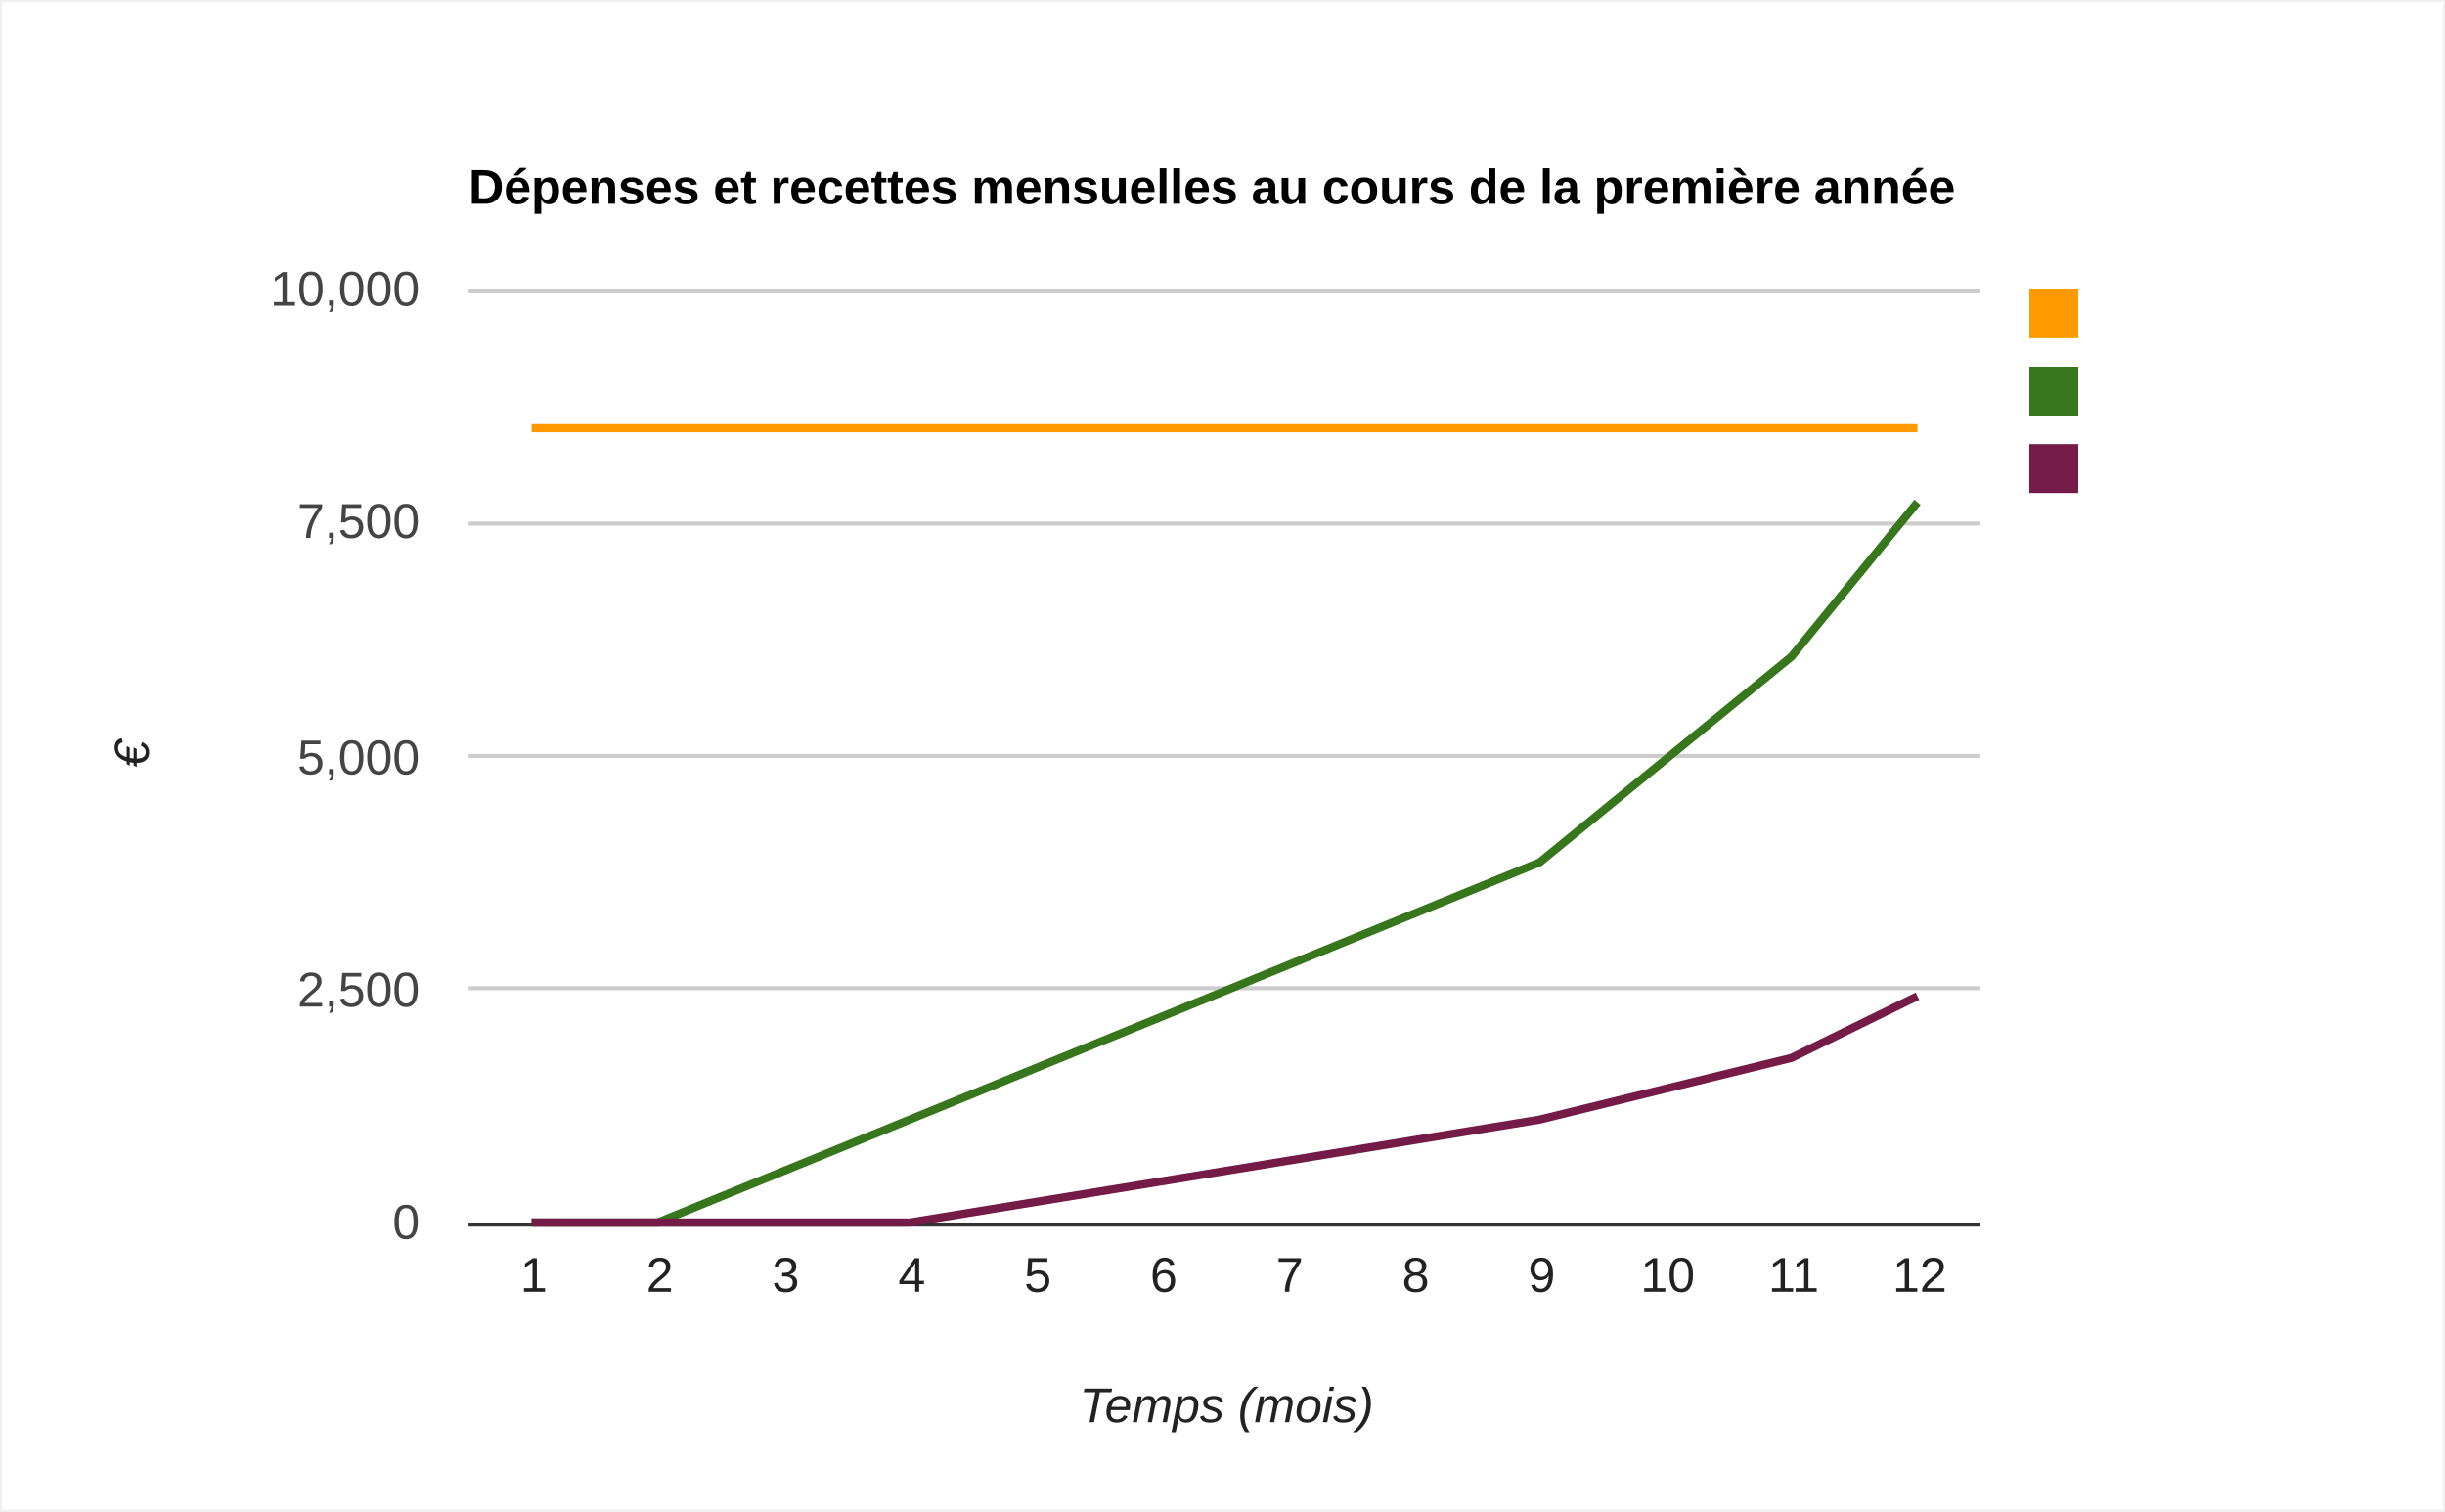
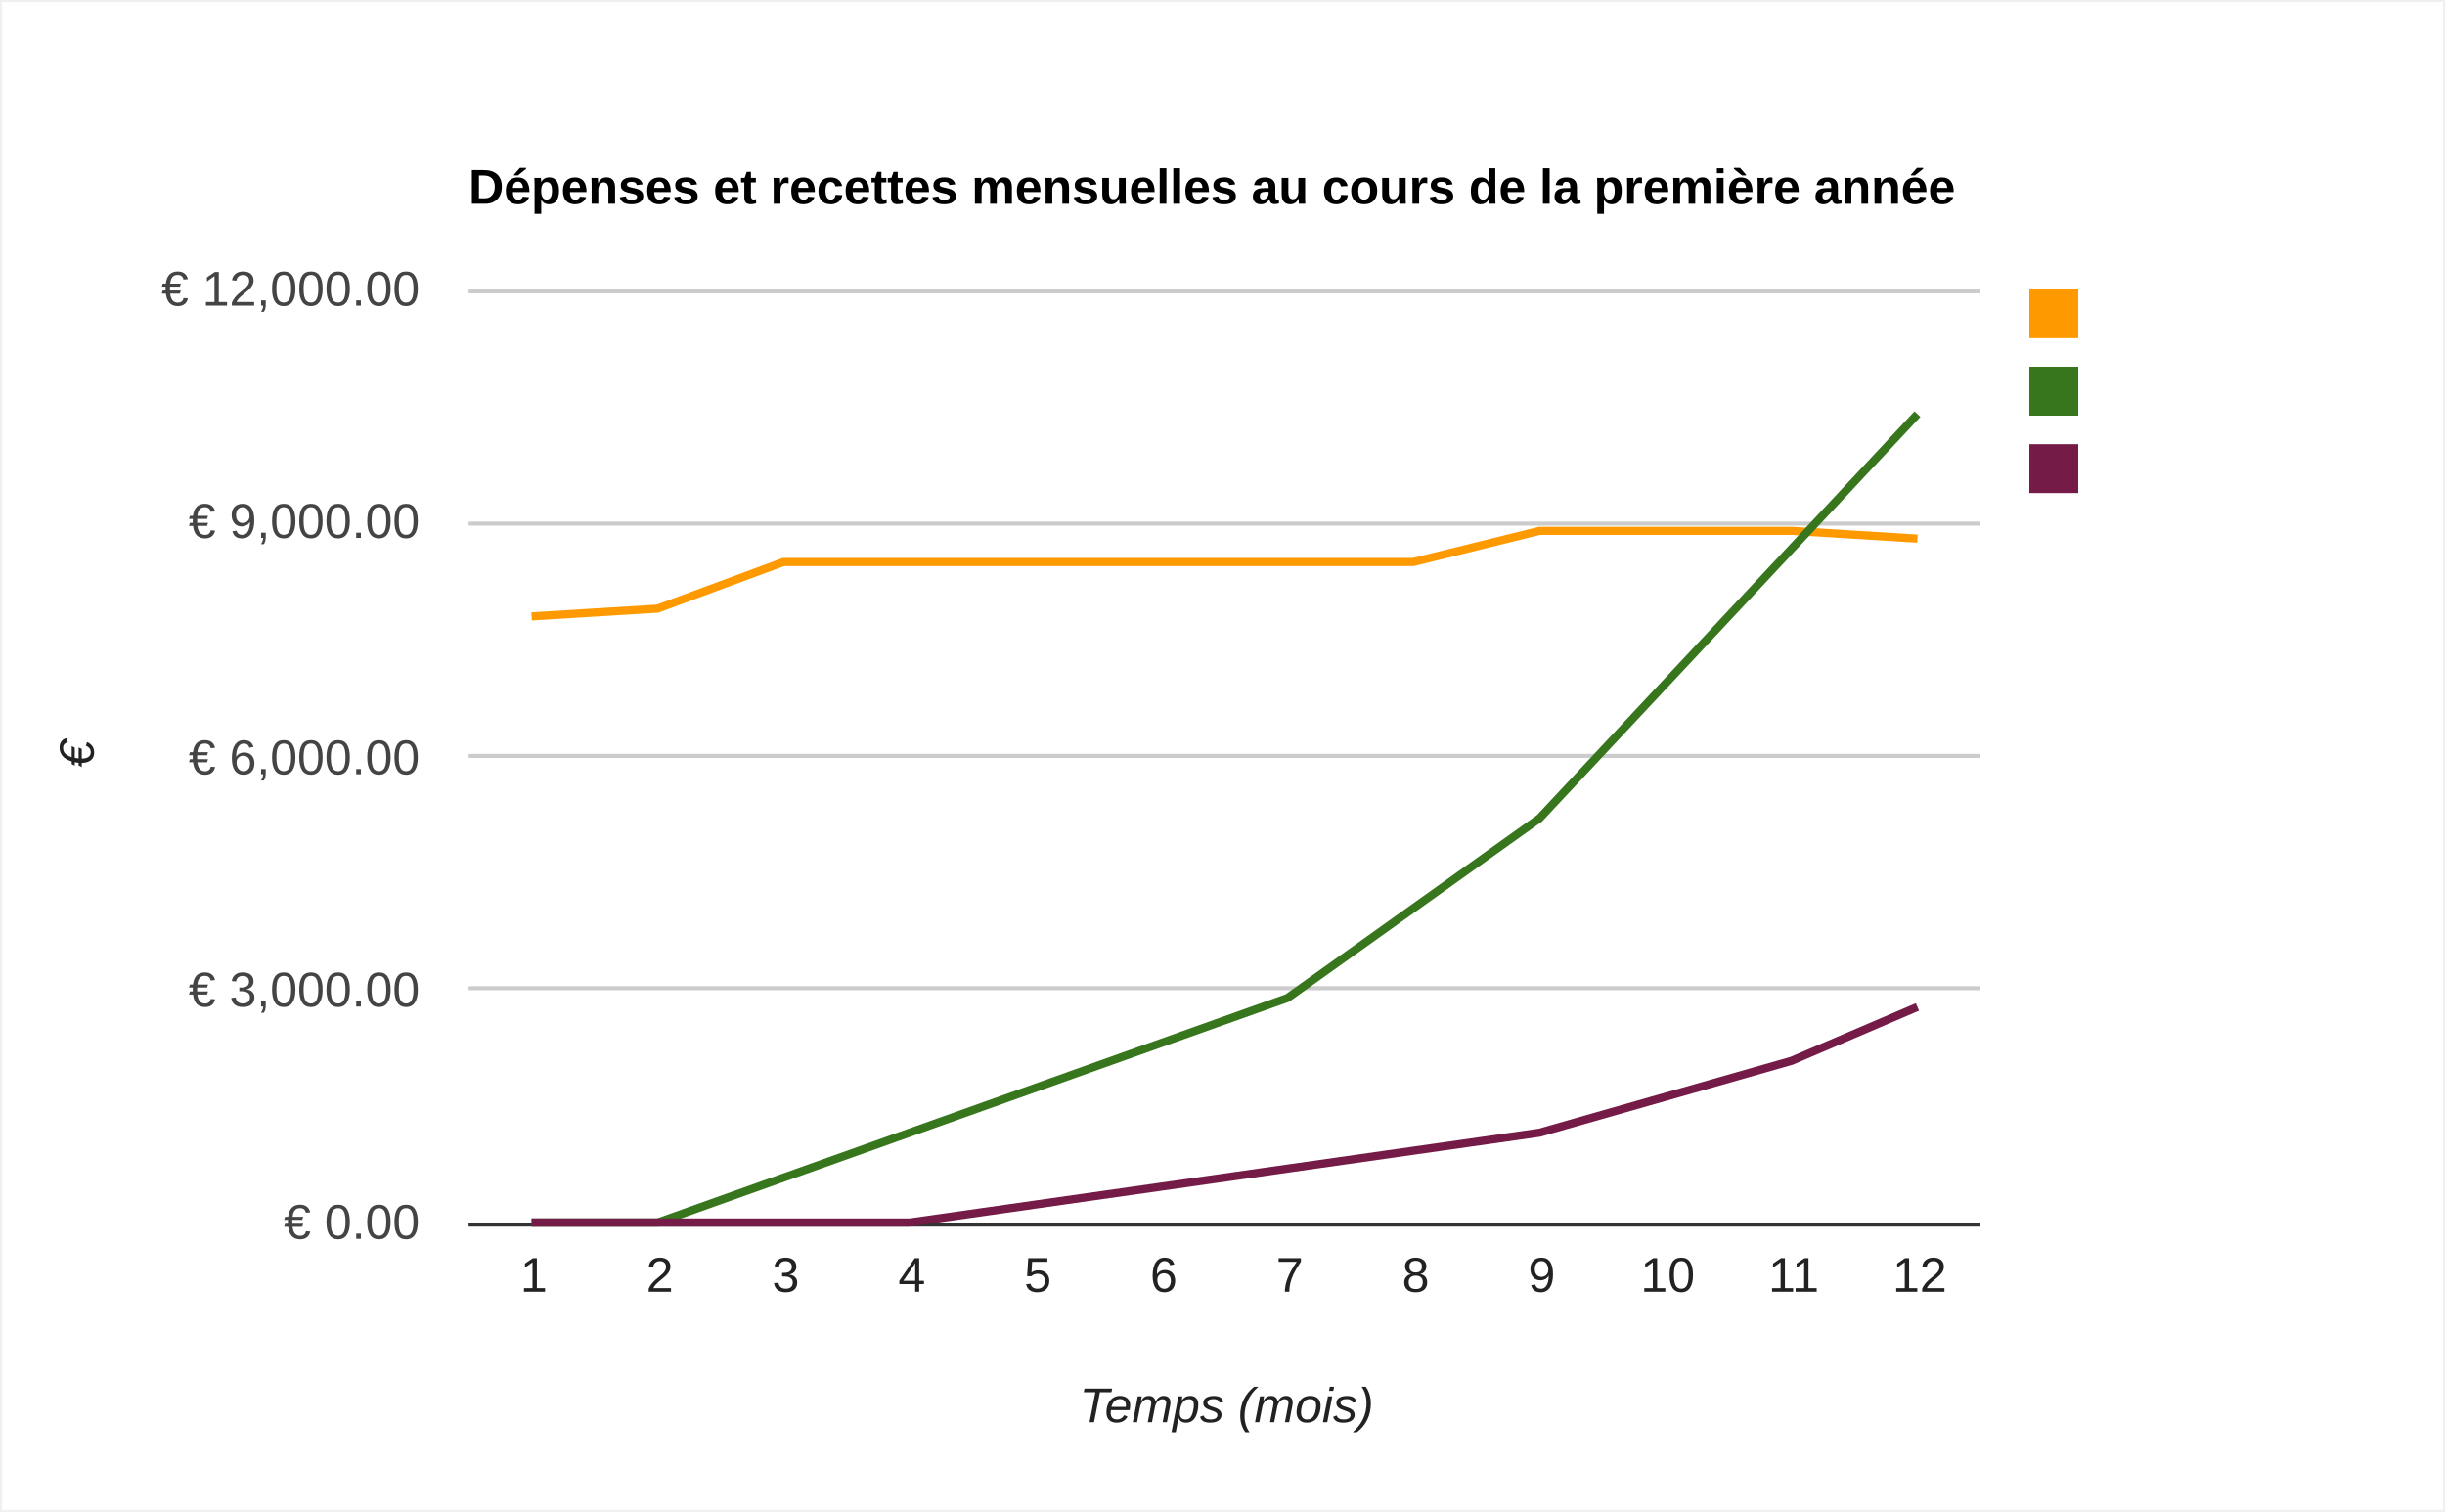
<svg id="chart" width="600" height="371">
  <defs id="defs" />
  <g>
    <rect x="0.5" y="0.5" width="599" height="370" stroke="none" stroke-width="0" fill-opacity="1.0" fill="#ffffff" />
    <g>
      <text x="115" y="50" font-family="Arial" font-size="12" font-weight="bold" stroke="none" stroke-width="0" fill-opacity="1.0" fill="#000000">Dépenses et recettes mensuelles au cours de la première année</text>
    </g>
-     <rect x="115" y="71" width="371" height="229" stroke="none" stroke-width="0" fill-opacity="1" fill="none" />
    <g>
      <text text-anchor="middle" x="301" y="349" font-family="Arial" font-size="12" font-style="italic" stroke="none" stroke-width="0" fill-opacity="1.0" fill="#222222">Temps (mois)</text>
    </g>
    <g>
-       <text text-anchor="middle" x="147.5" y="304" font-family="Arial" font-size="12" font-style="italic" transform="rotate(270 32.5 300)" stroke="none" stroke-width="0" fill-opacity="1.0" fill="#222222">€</text>
+       <text text-anchor="middle" x="134" y="304" font-family="Arial" font-size="12" font-style="italic" transform="rotate(270 19 300)" stroke="none" stroke-width="0" fill-opacity="1.0" fill="#222222">€</text>
    </g>
    <rect x="115" y="300" width="371" height="1" stroke="none" stroke-width="0" fill-opacity="1.0" fill="#cccccc" />
    <rect x="115" y="242" width="371" height="1" stroke="none" stroke-width="0" fill-opacity="1.0" fill="#cccccc" />
    <rect x="115" y="185" width="371" height="1" stroke="none" stroke-width="0" fill-opacity="1.0" fill="#cccccc" />
    <rect x="115" y="128" width="371" height="1" stroke="none" stroke-width="0" fill-opacity="1.0" fill="#cccccc" />
    <rect x="115" y="71" width="371" height="1" stroke="none" stroke-width="0" fill-opacity="1.0" fill="#cccccc" />
    <rect x="115" y="300" width="371" height="1" stroke="none" stroke-width="0" fill-opacity="1.0" fill="#333333" />
-     <g />
-     <g />
    <g>
-       <path d="M130.458,105.098L161.375,105.098L192.292,105.098L223.208,105.098L254.125,105.098L285.042,105.098L315.958,105.098L346.875,105.098L377.792,105.098L408.708,105.098L439.625,105.098L470.542,105.098" stroke="#ff9900" stroke-width="2" fill-opacity="1" fill="none" />
-       <path d="M130.458,300L161.375,300L192.292,287.376L223.208,274.753L254.125,262.129L285.042,249.506L315.958,236.882L346.875,224.258L377.792,211.635L408.708,186.387L439.625,161.14L470.542,123.269" stroke="#38761d" stroke-width="2" fill-opacity="1" fill="none" />
-       <path d="M130.458,300L161.375,300L192.292,300L223.208,300L254.125,294.951L285.042,289.901L315.958,284.852L346.875,279.802L377.792,274.753L408.708,267.179L439.625,259.604L470.542,244.456" stroke="#741b47" stroke-width="2" fill-opacity="1" fill="none" />
+       <rect x="115" y="71" width="371" height="229" stroke="none" stroke-width="0" fill-opacity="1" fill="none" />
+       <g />
+       <g />
+       <g>
+         <path d="M130.458,151.264L161.375,149.356L192.292,137.906L223.208,137.906L254.125,137.906L285.042,137.906L315.958,137.906L346.875,137.906L377.792,130.273L408.708,130.273L439.625,130.273L470.542,132.181" stroke="#ff9900" stroke-width="2" fill-opacity="1" fill="none" />
+         <path d="M130.458,300L161.375,300L192.292,288.979L223.208,277.959L254.125,266.938L285.042,255.917L315.958,244.897L346.875,222.856L377.792,200.814L408.708,167.753L439.625,134.691L470.542,101.629" stroke="#38761d" stroke-width="2" fill-opacity="1" fill="none" />
+         <path d="M130.458,300L161.375,300L192.292,300L223.208,300L254.125,295.592L285.042,291.183L315.958,286.775L346.875,282.367L377.792,277.959L408.708,269.142L439.625,260.326L470.542,247.101" stroke="#741b47" stroke-width="2" fill-opacity="1" fill="none" />
+       </g>
+       <g>
+         <circle cx="130.958" cy="151.764" r="12" stroke="none" stroke-width="0" fill-opacity="0" fill="#ffffff" />
+         <circle cx="161.875" cy="149.856" r="12" stroke="none" stroke-width="0" fill-opacity="0" fill="#ffffff" />
+         <circle cx="192.792" cy="138.406" r="12" stroke="none" stroke-width="0" fill-opacity="0" fill="#ffffff" />
+         <circle cx="223.708" cy="138.406" r="12" stroke="none" stroke-width="0" fill-opacity="0" fill="#ffffff" />
+         <circle cx="254.625" cy="138.406" r="12" stroke="none" stroke-width="0" fill-opacity="0" fill="#ffffff" />
+         <circle cx="285.542" cy="138.406" r="12" stroke="none" stroke-width="0" fill-opacity="0" fill="#ffffff" />
+         <circle cx="316.458" cy="138.406" r="12" stroke="none" stroke-width="0" fill-opacity="0" fill="#ffffff" />
+         <circle cx="347.375" cy="138.406" r="12" stroke="none" stroke-width="0" fill-opacity="0" fill="#ffffff" />
+         <circle cx="378.292" cy="130.773" r="12" stroke="none" stroke-width="0" fill-opacity="0" fill="#ffffff" />
+         <circle cx="409.208" cy="130.773" r="12" stroke="none" stroke-width="0" fill-opacity="0" fill="#ffffff" />
+         <circle cx="440.125" cy="130.773" r="12" stroke="none" stroke-width="0" fill-opacity="0" fill="#ffffff" />
+         <circle cx="471.042" cy="132.681" r="12" stroke="none" stroke-width="0" fill-opacity="0" fill="#ffffff" />
+         <circle cx="130.958" cy="300.5" r="12" stroke="none" stroke-width="0" fill-opacity="0" fill="#ffffff" />
+         <circle cx="161.875" cy="300.5" r="12" stroke="none" stroke-width="0" fill-opacity="0" fill="#ffffff" />
+         <circle cx="192.792" cy="289.479" r="12" stroke="none" stroke-width="0" fill-opacity="0" fill="#ffffff" />
+         <circle cx="223.708" cy="278.459" r="12" stroke="none" stroke-width="0" fill-opacity="0" fill="#ffffff" />
+         <circle cx="254.625" cy="267.438" r="12" stroke="none" stroke-width="0" fill-opacity="0" fill="#ffffff" />
+         <circle cx="285.542" cy="256.418" r="12" stroke="none" stroke-width="0" fill-opacity="0" fill="#ffffff" />
+         <circle cx="316.458" cy="245.397" r="12" stroke="none" stroke-width="0" fill-opacity="0" fill="#ffffff" />
+         <circle cx="347.375" cy="223.356" r="12" stroke="none" stroke-width="0" fill-opacity="0" fill="#ffffff" />
+         <circle cx="378.292" cy="201.314" r="12" stroke="none" stroke-width="0" fill-opacity="0" fill="#ffffff" />
+         <circle cx="409.208" cy="168.253" r="12" stroke="none" stroke-width="0" fill-opacity="0" fill="#ffffff" />
+         <circle cx="440.125" cy="135.191" r="12" stroke="none" stroke-width="0" fill-opacity="0" fill="#ffffff" />
+         <circle cx="471.042" cy="102.129" r="12" stroke="none" stroke-width="0" fill-opacity="0" fill="#ffffff" />
+         <circle cx="130.958" cy="300.5" r="12" stroke="none" stroke-width="0" fill-opacity="0" fill="#ffffff" />
+         <circle cx="161.875" cy="300.5" r="12" stroke="none" stroke-width="0" fill-opacity="0" fill="#ffffff" />
+         <circle cx="192.792" cy="300.5" r="12" stroke="none" stroke-width="0" fill-opacity="0" fill="#ffffff" />
+         <circle cx="223.708" cy="300.5" r="12" stroke="none" stroke-width="0" fill-opacity="0" fill="#ffffff" />
+         <circle cx="254.625" cy="296.092" r="12" stroke="none" stroke-width="0" fill-opacity="0" fill="#ffffff" />
+         <circle cx="285.542" cy="291.683" r="12" stroke="none" stroke-width="0" fill-opacity="0" fill="#ffffff" />
+         <circle cx="316.458" cy="287.275" r="12" stroke="none" stroke-width="0" fill-opacity="0" fill="#ffffff" />
+         <circle cx="347.375" cy="282.867" r="12" stroke="none" stroke-width="0" fill-opacity="0" fill="#ffffff" />
+         <circle cx="378.292" cy="278.459" r="12" stroke="none" stroke-width="0" fill-opacity="0" fill="#ffffff" />
+         <circle cx="409.208" cy="269.642" r="12" stroke="none" stroke-width="0" fill-opacity="0" fill="#ffffff" />
+         <circle cx="440.125" cy="260.826" r="12" stroke="none" stroke-width="0" fill-opacity="0" fill="#ffffff" />
+         <circle cx="471.042" cy="247.601" r="12" stroke="none" stroke-width="0" fill-opacity="0" fill="#ffffff" />
+       </g>
+       <g>
+         <circle cx="130.958" cy="151.764" r="3.5" stroke="none" stroke-width="0" fill-opacity="0" fill="#ffffff" />
+         <circle cx="161.875" cy="149.856" r="3.5" stroke="none" stroke-width="0" fill-opacity="0" fill="#ffffff" />
+         <circle cx="192.792" cy="138.406" r="3.5" stroke="none" stroke-width="0" fill-opacity="0" fill="#ffffff" />
+         <circle cx="223.708" cy="138.406" r="3.5" stroke="none" stroke-width="0" fill-opacity="0" fill="#ffffff" />
+         <circle cx="254.625" cy="138.406" r="3.5" stroke="none" stroke-width="0" fill-opacity="0" fill="#ffffff" />
+         <circle cx="285.542" cy="138.406" r="3.5" stroke="none" stroke-width="0" fill-opacity="0" fill="#ffffff" />
+         <circle cx="316.458" cy="138.406" r="3.5" stroke="none" stroke-width="0" fill-opacity="0" fill="#ffffff" />
+         <circle cx="347.375" cy="138.406" r="3.5" stroke="none" stroke-width="0" fill-opacity="0" fill="#ffffff" />
+         <circle cx="378.292" cy="130.773" r="3.5" stroke="none" stroke-width="0" fill-opacity="0" fill="#ffffff" />
+         <circle cx="409.208" cy="130.773" r="3.5" stroke="none" stroke-width="0" fill-opacity="0" fill="#ffffff" />
+         <circle cx="440.125" cy="130.773" r="3.5" stroke="none" stroke-width="0" fill-opacity="0" fill="#ffffff" />
+         <circle cx="471.042" cy="132.681" r="3.5" stroke="none" stroke-width="0" fill-opacity="0" fill="#ffffff" />
+         <circle cx="130.958" cy="300.5" r="3.5" stroke="none" stroke-width="0" fill-opacity="0" fill="#ffffff" />
+         <circle cx="161.875" cy="300.5" r="3.5" stroke="none" stroke-width="0" fill-opacity="0" fill="#ffffff" />
+         <circle cx="192.792" cy="289.479" r="3.5" stroke="none" stroke-width="0" fill-opacity="0" fill="#ffffff" />
+         <circle cx="223.708" cy="278.459" r="3.5" stroke="none" stroke-width="0" fill-opacity="0" fill="#ffffff" />
+         <circle cx="254.625" cy="267.438" r="3.5" stroke="none" stroke-width="0" fill-opacity="0" fill="#ffffff" />
+         <circle cx="285.542" cy="256.418" r="3.5" stroke="none" stroke-width="0" fill-opacity="0" fill="#ffffff" />
+         <circle cx="316.458" cy="245.397" r="3.5" stroke="none" stroke-width="0" fill-opacity="0" fill="#ffffff" />
+         <circle cx="347.375" cy="223.356" r="3.5" stroke="none" stroke-width="0" fill-opacity="0" fill="#ffffff" />
+         <circle cx="378.292" cy="201.314" r="3.5" stroke="none" stroke-width="0" fill-opacity="0" fill="#ffffff" />
+         <circle cx="409.208" cy="168.253" r="3.5" stroke="none" stroke-width="0" fill-opacity="0" fill="#ffffff" />
+         <circle cx="440.125" cy="135.191" r="3.5" stroke="none" stroke-width="0" fill-opacity="0" fill="#ffffff" />
+         <circle cx="471.042" cy="102.129" r="3.5" stroke="none" stroke-width="0" fill-opacity="0" fill="#ffffff" />
+         <circle cx="130.958" cy="300.5" r="3.5" stroke="none" stroke-width="0" fill-opacity="0" fill="#ffffff" />
+         <circle cx="161.875" cy="300.5" r="3.5" stroke="none" stroke-width="0" fill-opacity="0" fill="#ffffff" />
+         <circle cx="192.792" cy="300.5" r="3.5" stroke="none" stroke-width="0" fill-opacity="0" fill="#ffffff" />
+         <circle cx="223.708" cy="300.5" r="3.5" stroke="none" stroke-width="0" fill-opacity="0" fill="#ffffff" />
+         <circle cx="254.625" cy="296.092" r="3.5" stroke="none" stroke-width="0" fill-opacity="0" fill="#ffffff" />
+         <circle cx="285.542" cy="291.683" r="3.5" stroke="none" stroke-width="0" fill-opacity="0" fill="#ffffff" />
+         <circle cx="316.458" cy="287.275" r="3.5" stroke="none" stroke-width="0" fill-opacity="0" fill="#ffffff" />
+         <circle cx="347.375" cy="282.867" r="3.5" stroke="none" stroke-width="0" fill-opacity="0" fill="#ffffff" />
+         <circle cx="378.292" cy="278.459" r="3.5" stroke="none" stroke-width="0" fill-opacity="0" fill="#ffffff" />
+         <circle cx="409.208" cy="269.642" r="3.5" stroke="none" stroke-width="0" fill-opacity="0" fill="#ffffff" />
+         <circle cx="440.125" cy="260.826" r="3.5" stroke="none" stroke-width="0" fill-opacity="0" fill="#ffffff" />
+         <circle cx="471.042" cy="247.601" r="3.5" stroke="none" stroke-width="0" fill-opacity="0" fill="#ffffff" />
+       </g>
+       <g />
    </g>
-     <g>
-       <circle cx="130.958" cy="105.598" r="12" stroke="none" stroke-width="0" fill-opacity="0" fill="#ffffff" />
-       <circle cx="161.875" cy="105.598" r="12" stroke="none" stroke-width="0" fill-opacity="0" fill="#ffffff" />
-       <circle cx="192.792" cy="105.598" r="12" stroke="none" stroke-width="0" fill-opacity="0" fill="#ffffff" />
-       <circle cx="223.708" cy="105.598" r="12" stroke="none" stroke-width="0" fill-opacity="0" fill="#ffffff" />
-       <circle cx="254.625" cy="105.598" r="12" stroke="none" stroke-width="0" fill-opacity="0" fill="#ffffff" />
-       <circle cx="285.542" cy="105.598" r="12" stroke="none" stroke-width="0" fill-opacity="0" fill="#ffffff" />
-       <circle cx="316.458" cy="105.598" r="12" stroke="none" stroke-width="0" fill-opacity="0" fill="#ffffff" />
-       <circle cx="347.375" cy="105.598" r="12" stroke="none" stroke-width="0" fill-opacity="0" fill="#ffffff" />
-       <circle cx="378.292" cy="105.598" r="12" stroke="none" stroke-width="0" fill-opacity="0" fill="#ffffff" />
-       <circle cx="409.208" cy="105.598" r="12" stroke="none" stroke-width="0" fill-opacity="0" fill="#ffffff" />
-       <circle cx="440.125" cy="105.598" r="12" stroke="none" stroke-width="0" fill-opacity="0" fill="#ffffff" />
-       <circle cx="471.042" cy="105.598" r="12" stroke="none" stroke-width="0" fill-opacity="0" fill="#ffffff" />
-       <circle cx="130.958" cy="300.5" r="12" stroke="none" stroke-width="0" fill-opacity="0" fill="#ffffff" />
-       <circle cx="161.875" cy="300.5" r="12" stroke="none" stroke-width="0" fill-opacity="0" fill="#ffffff" />
-       <circle cx="192.792" cy="287.876" r="12" stroke="none" stroke-width="0" fill-opacity="0" fill="#ffffff" />
-       <circle cx="223.708" cy="275.253" r="12" stroke="none" stroke-width="0" fill-opacity="0" fill="#ffffff" />
-       <circle cx="254.625" cy="262.629" r="12" stroke="none" stroke-width="0" fill-opacity="0" fill="#ffffff" />
-       <circle cx="285.542" cy="250.006" r="12" stroke="none" stroke-width="0" fill-opacity="0" fill="#ffffff" />
-       <circle cx="316.458" cy="237.382" r="12" stroke="none" stroke-width="0" fill-opacity="0" fill="#ffffff" />
-       <circle cx="347.375" cy="224.758" r="12" stroke="none" stroke-width="0" fill-opacity="0" fill="#ffffff" />
-       <circle cx="378.292" cy="212.135" r="12" stroke="none" stroke-width="0" fill-opacity="0" fill="#ffffff" />
-       <circle cx="409.208" cy="186.887" r="12" stroke="none" stroke-width="0" fill-opacity="0" fill="#ffffff" />
-       <circle cx="440.125" cy="161.64" r="12" stroke="none" stroke-width="0" fill-opacity="0" fill="#ffffff" />
-       <circle cx="471.042" cy="123.769" r="12" stroke="none" stroke-width="0" fill-opacity="0" fill="#ffffff" />
-       <circle cx="130.958" cy="300.5" r="12" stroke="none" stroke-width="0" fill-opacity="0" fill="#ffffff" />
-       <circle cx="161.875" cy="300.5" r="12" stroke="none" stroke-width="0" fill-opacity="0" fill="#ffffff" />
-       <circle cx="192.792" cy="300.5" r="12" stroke="none" stroke-width="0" fill-opacity="0" fill="#ffffff" />
-       <circle cx="223.708" cy="300.5" r="12" stroke="none" stroke-width="0" fill-opacity="0" fill="#ffffff" />
-       <circle cx="254.625" cy="295.451" r="12" stroke="none" stroke-width="0" fill-opacity="0" fill="#ffffff" />
-       <circle cx="285.542" cy="290.401" r="12" stroke="none" stroke-width="0" fill-opacity="0" fill="#ffffff" />
-       <circle cx="316.458" cy="285.352" r="12" stroke="none" stroke-width="0" fill-opacity="0" fill="#ffffff" />
-       <circle cx="347.375" cy="280.302" r="12" stroke="none" stroke-width="0" fill-opacity="0" fill="#ffffff" />
-       <circle cx="378.292" cy="275.253" r="12" stroke="none" stroke-width="0" fill-opacity="0" fill="#ffffff" />
-       <circle cx="409.208" cy="267.679" r="12" stroke="none" stroke-width="0" fill-opacity="0" fill="#ffffff" />
-       <circle cx="440.125" cy="260.104" r="12" stroke="none" stroke-width="0" fill-opacity="0" fill="#ffffff" />
-       <circle cx="471.042" cy="244.956" r="12" stroke="none" stroke-width="0" fill-opacity="0" fill="#ffffff" />
-     </g>
-     <g>
-       <circle cx="130.958" cy="105.598" r="3.5" stroke="none" stroke-width="0" fill-opacity="0" fill="#ffffff" />
-       <circle cx="161.875" cy="105.598" r="3.5" stroke="none" stroke-width="0" fill-opacity="0" fill="#ffffff" />
-       <circle cx="192.792" cy="105.598" r="3.5" stroke="none" stroke-width="0" fill-opacity="0" fill="#ffffff" />
-       <circle cx="223.708" cy="105.598" r="3.5" stroke="none" stroke-width="0" fill-opacity="0" fill="#ffffff" />
-       <circle cx="254.625" cy="105.598" r="3.5" stroke="none" stroke-width="0" fill-opacity="0" fill="#ffffff" />
-       <circle cx="285.542" cy="105.598" r="3.5" stroke="none" stroke-width="0" fill-opacity="0" fill="#ffffff" />
-       <circle cx="316.458" cy="105.598" r="3.5" stroke="none" stroke-width="0" fill-opacity="0" fill="#ffffff" />
-       <circle cx="347.375" cy="105.598" r="3.5" stroke="none" stroke-width="0" fill-opacity="0" fill="#ffffff" />
-       <circle cx="378.292" cy="105.598" r="3.5" stroke="none" stroke-width="0" fill-opacity="0" fill="#ffffff" />
-       <circle cx="409.208" cy="105.598" r="3.5" stroke="none" stroke-width="0" fill-opacity="0" fill="#ffffff" />
-       <circle cx="440.125" cy="105.598" r="3.5" stroke="none" stroke-width="0" fill-opacity="0" fill="#ffffff" />
-       <circle cx="471.042" cy="105.598" r="3.5" stroke="none" stroke-width="0" fill-opacity="0" fill="#ffffff" />
-       <circle cx="130.958" cy="300.5" r="3.5" stroke="none" stroke-width="0" fill-opacity="0" fill="#ffffff" />
-       <circle cx="161.875" cy="300.5" r="3.5" stroke="none" stroke-width="0" fill-opacity="0" fill="#ffffff" />
-       <circle cx="192.792" cy="287.876" r="3.5" stroke="none" stroke-width="0" fill-opacity="0" fill="#ffffff" />
-       <circle cx="223.708" cy="275.253" r="3.5" stroke="none" stroke-width="0" fill-opacity="0" fill="#ffffff" />
-       <circle cx="254.625" cy="262.629" r="3.5" stroke="none" stroke-width="0" fill-opacity="0" fill="#ffffff" />
-       <circle cx="285.542" cy="250.006" r="3.5" stroke="none" stroke-width="0" fill-opacity="0" fill="#ffffff" />
-       <circle cx="316.458" cy="237.382" r="3.5" stroke="none" stroke-width="0" fill-opacity="0" fill="#ffffff" />
-       <circle cx="347.375" cy="224.758" r="3.5" stroke="none" stroke-width="0" fill-opacity="0" fill="#ffffff" />
-       <circle cx="378.292" cy="212.135" r="3.5" stroke="none" stroke-width="0" fill-opacity="0" fill="#ffffff" />
-       <circle cx="409.208" cy="186.887" r="3.5" stroke="none" stroke-width="0" fill-opacity="0" fill="#ffffff" />
-       <circle cx="440.125" cy="161.64" r="3.5" stroke="none" stroke-width="0" fill-opacity="0" fill="#ffffff" />
-       <circle cx="471.042" cy="123.769" r="3.5" stroke="none" stroke-width="0" fill-opacity="0" fill="#ffffff" />
-       <circle cx="130.958" cy="300.5" r="3.5" stroke="none" stroke-width="0" fill-opacity="0" fill="#ffffff" />
-       <circle cx="161.875" cy="300.5" r="3.5" stroke="none" stroke-width="0" fill-opacity="0" fill="#ffffff" />
-       <circle cx="192.792" cy="300.5" r="3.5" stroke="none" stroke-width="0" fill-opacity="0" fill="#ffffff" />
-       <circle cx="223.708" cy="300.5" r="3.5" stroke="none" stroke-width="0" fill-opacity="0" fill="#ffffff" />
-       <circle cx="254.625" cy="295.451" r="3.5" stroke="none" stroke-width="0" fill-opacity="0" fill="#ffffff" />
-       <circle cx="285.542" cy="290.401" r="3.5" stroke="none" stroke-width="0" fill-opacity="0" fill="#ffffff" />
-       <circle cx="316.458" cy="285.352" r="3.5" stroke="none" stroke-width="0" fill-opacity="0" fill="#ffffff" />
-       <circle cx="347.375" cy="280.302" r="3.5" stroke="none" stroke-width="0" fill-opacity="0" fill="#ffffff" />
-       <circle cx="378.292" cy="275.253" r="3.5" stroke="none" stroke-width="0" fill-opacity="0" fill="#ffffff" />
-       <circle cx="409.208" cy="267.679" r="3.5" stroke="none" stroke-width="0" fill-opacity="0" fill="#ffffff" />
-       <circle cx="440.125" cy="260.104" r="3.5" stroke="none" stroke-width="0" fill-opacity="0" fill="#ffffff" />
-       <circle cx="471.042" cy="244.956" r="3.5" stroke="none" stroke-width="0" fill-opacity="0" fill="#ffffff" />
-     </g>
-     <g />
    <rect x="498" y="71" width="12" height="12" stroke="none" stroke-width="0" fill-opacity="1.0" fill="#ff9900" />
    <rect x="498" y="90" width="12" height="12" stroke="none" stroke-width="0" fill-opacity="1.0" fill="#38761d" />
    <rect x="498" y="109" width="12" height="12" stroke="none" stroke-width="0" fill-opacity="1.0" fill="#741b47" />
    <g>
      <text text-anchor="middle" x="131" y="317" font-family="Arial" font-size="12" stroke="none" stroke-width="0" fill-opacity="1.0" fill="#222222">1</text>
    </g>
    <g>
      <text text-anchor="middle" x="161.917" y="317" font-family="Arial" font-size="12" stroke="none" stroke-width="0" fill-opacity="1.0" fill="#222222">2</text>
    </g>
    <g>
      <text text-anchor="middle" x="192.833" y="317" font-family="Arial" font-size="12" stroke="none" stroke-width="0" fill-opacity="1.0" fill="#222222">3</text>
    </g>
    <g>
      <text text-anchor="middle" x="223.75" y="317" font-family="Arial" font-size="12" stroke="none" stroke-width="0" fill-opacity="1.0" fill="#222222">4</text>
    </g>
    <g>
      <text text-anchor="middle" x="254.667" y="317" font-family="Arial" font-size="12" stroke="none" stroke-width="0" fill-opacity="1.0" fill="#222222">5</text>
    </g>
    <g>
      <text text-anchor="middle" x="285.583" y="317" font-family="Arial" font-size="12" stroke="none" stroke-width="0" fill-opacity="1.0" fill="#222222">6</text>
    </g>
    <g>
      <text text-anchor="middle" x="316.5" y="317" font-family="Arial" font-size="12" stroke="none" stroke-width="0" fill-opacity="1.0" fill="#222222">7</text>
    </g>
    <g>
      <text text-anchor="middle" x="347.417" y="317" font-family="Arial" font-size="12" stroke="none" stroke-width="0" fill-opacity="1.0" fill="#222222">8</text>
    </g>
    <g>
      <text text-anchor="middle" x="378.333" y="317" font-family="Arial" font-size="12" stroke="none" stroke-width="0" fill-opacity="1.0" fill="#222222">9</text>
    </g>
    <g>
      <text text-anchor="middle" x="409.25" y="317" font-family="Arial" font-size="12" stroke="none" stroke-width="0" fill-opacity="1.0" fill="#222222">10</text>
    </g>
    <g>
      <text text-anchor="middle" x="440.167" y="317" font-family="Arial" font-size="12" stroke="none" stroke-width="0" fill-opacity="1.0" fill="#222222">11</text>
    </g>
    <g>
      <text text-anchor="middle" x="471.083" y="317" font-family="Arial" font-size="12" stroke="none" stroke-width="0" fill-opacity="1.0" fill="#222222">12</text>
    </g>
    <g>
-       <text text-anchor="end" x="103" y="304" font-family="Arial" font-size="12" stroke="none" stroke-width="0" fill-opacity="1.0" fill="#444444">0</text>
+       <text text-anchor="end" x="103" y="304" font-family="Arial" font-size="12" stroke="none" stroke-width="0" fill-opacity="1.0" fill="#444444">€ 0.00</text>
    </g>
    <g>
-       <text text-anchor="end" x="103" y="247" font-family="Arial" font-size="12" stroke="none" stroke-width="0" fill-opacity="1.0" fill="#444444">2,500</text>
+       <text text-anchor="end" x="103" y="247" font-family="Arial" font-size="12" stroke="none" stroke-width="0" fill-opacity="1.0" fill="#444444">€ 3,000.00</text>
    </g>
    <g>
-       <text text-anchor="end" x="103" y="190" font-family="Arial" font-size="12" stroke="none" stroke-width="0" fill-opacity="1.0" fill="#444444">5,000</text>
+       <text text-anchor="end" x="103" y="190" font-family="Arial" font-size="12" stroke="none" stroke-width="0" fill-opacity="1.0" fill="#444444">€ 6,000.00</text>
    </g>
    <g>
-       <text text-anchor="end" x="103" y="132" font-family="Arial" font-size="12" stroke="none" stroke-width="0" fill-opacity="1.0" fill="#444444">7,500</text>
+       <text text-anchor="end" x="103" y="132" font-family="Arial" font-size="12" stroke="none" stroke-width="0" fill-opacity="1.0" fill="#444444">€ 9,000.00</text>
    </g>
    <g>
-       <text text-anchor="end" x="103" y="75" font-family="Arial" font-size="12" stroke="none" stroke-width="0" fill-opacity="1.0" fill="#444444">10,000</text>
+       <text text-anchor="end" x="103" y="75" font-family="Arial" font-size="12" stroke="none" stroke-width="0" fill-opacity="1.0" fill="#444444">€ 12,000.00</text>
    </g>
  </g>
  <g />
</svg>
